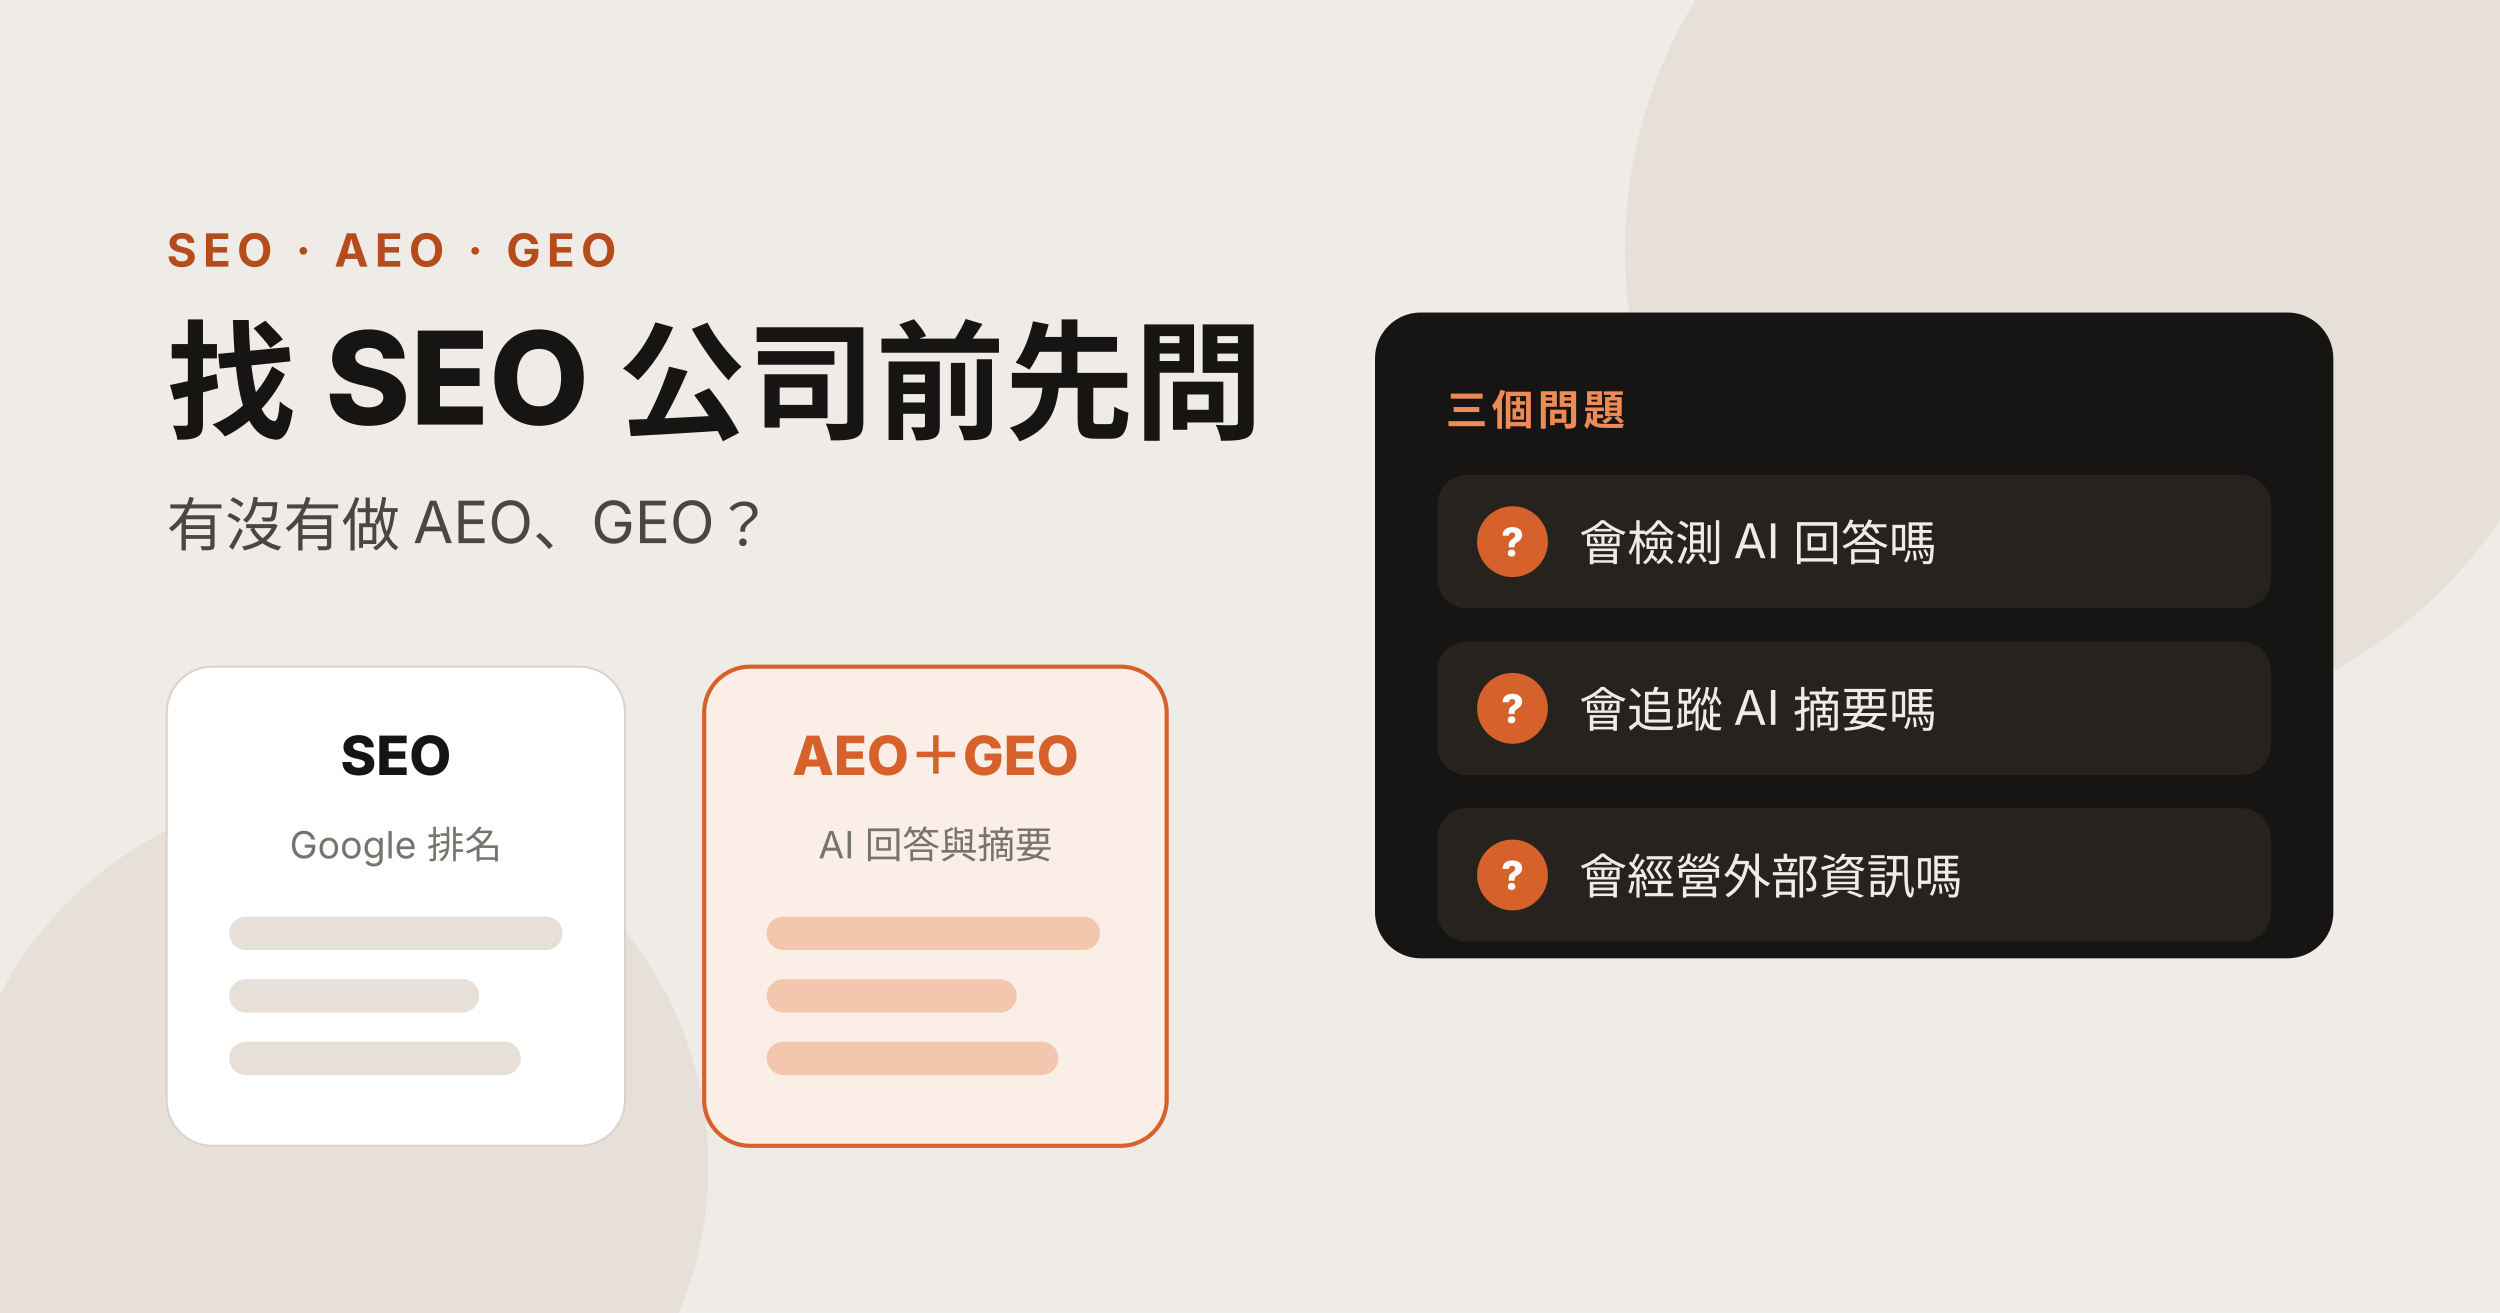
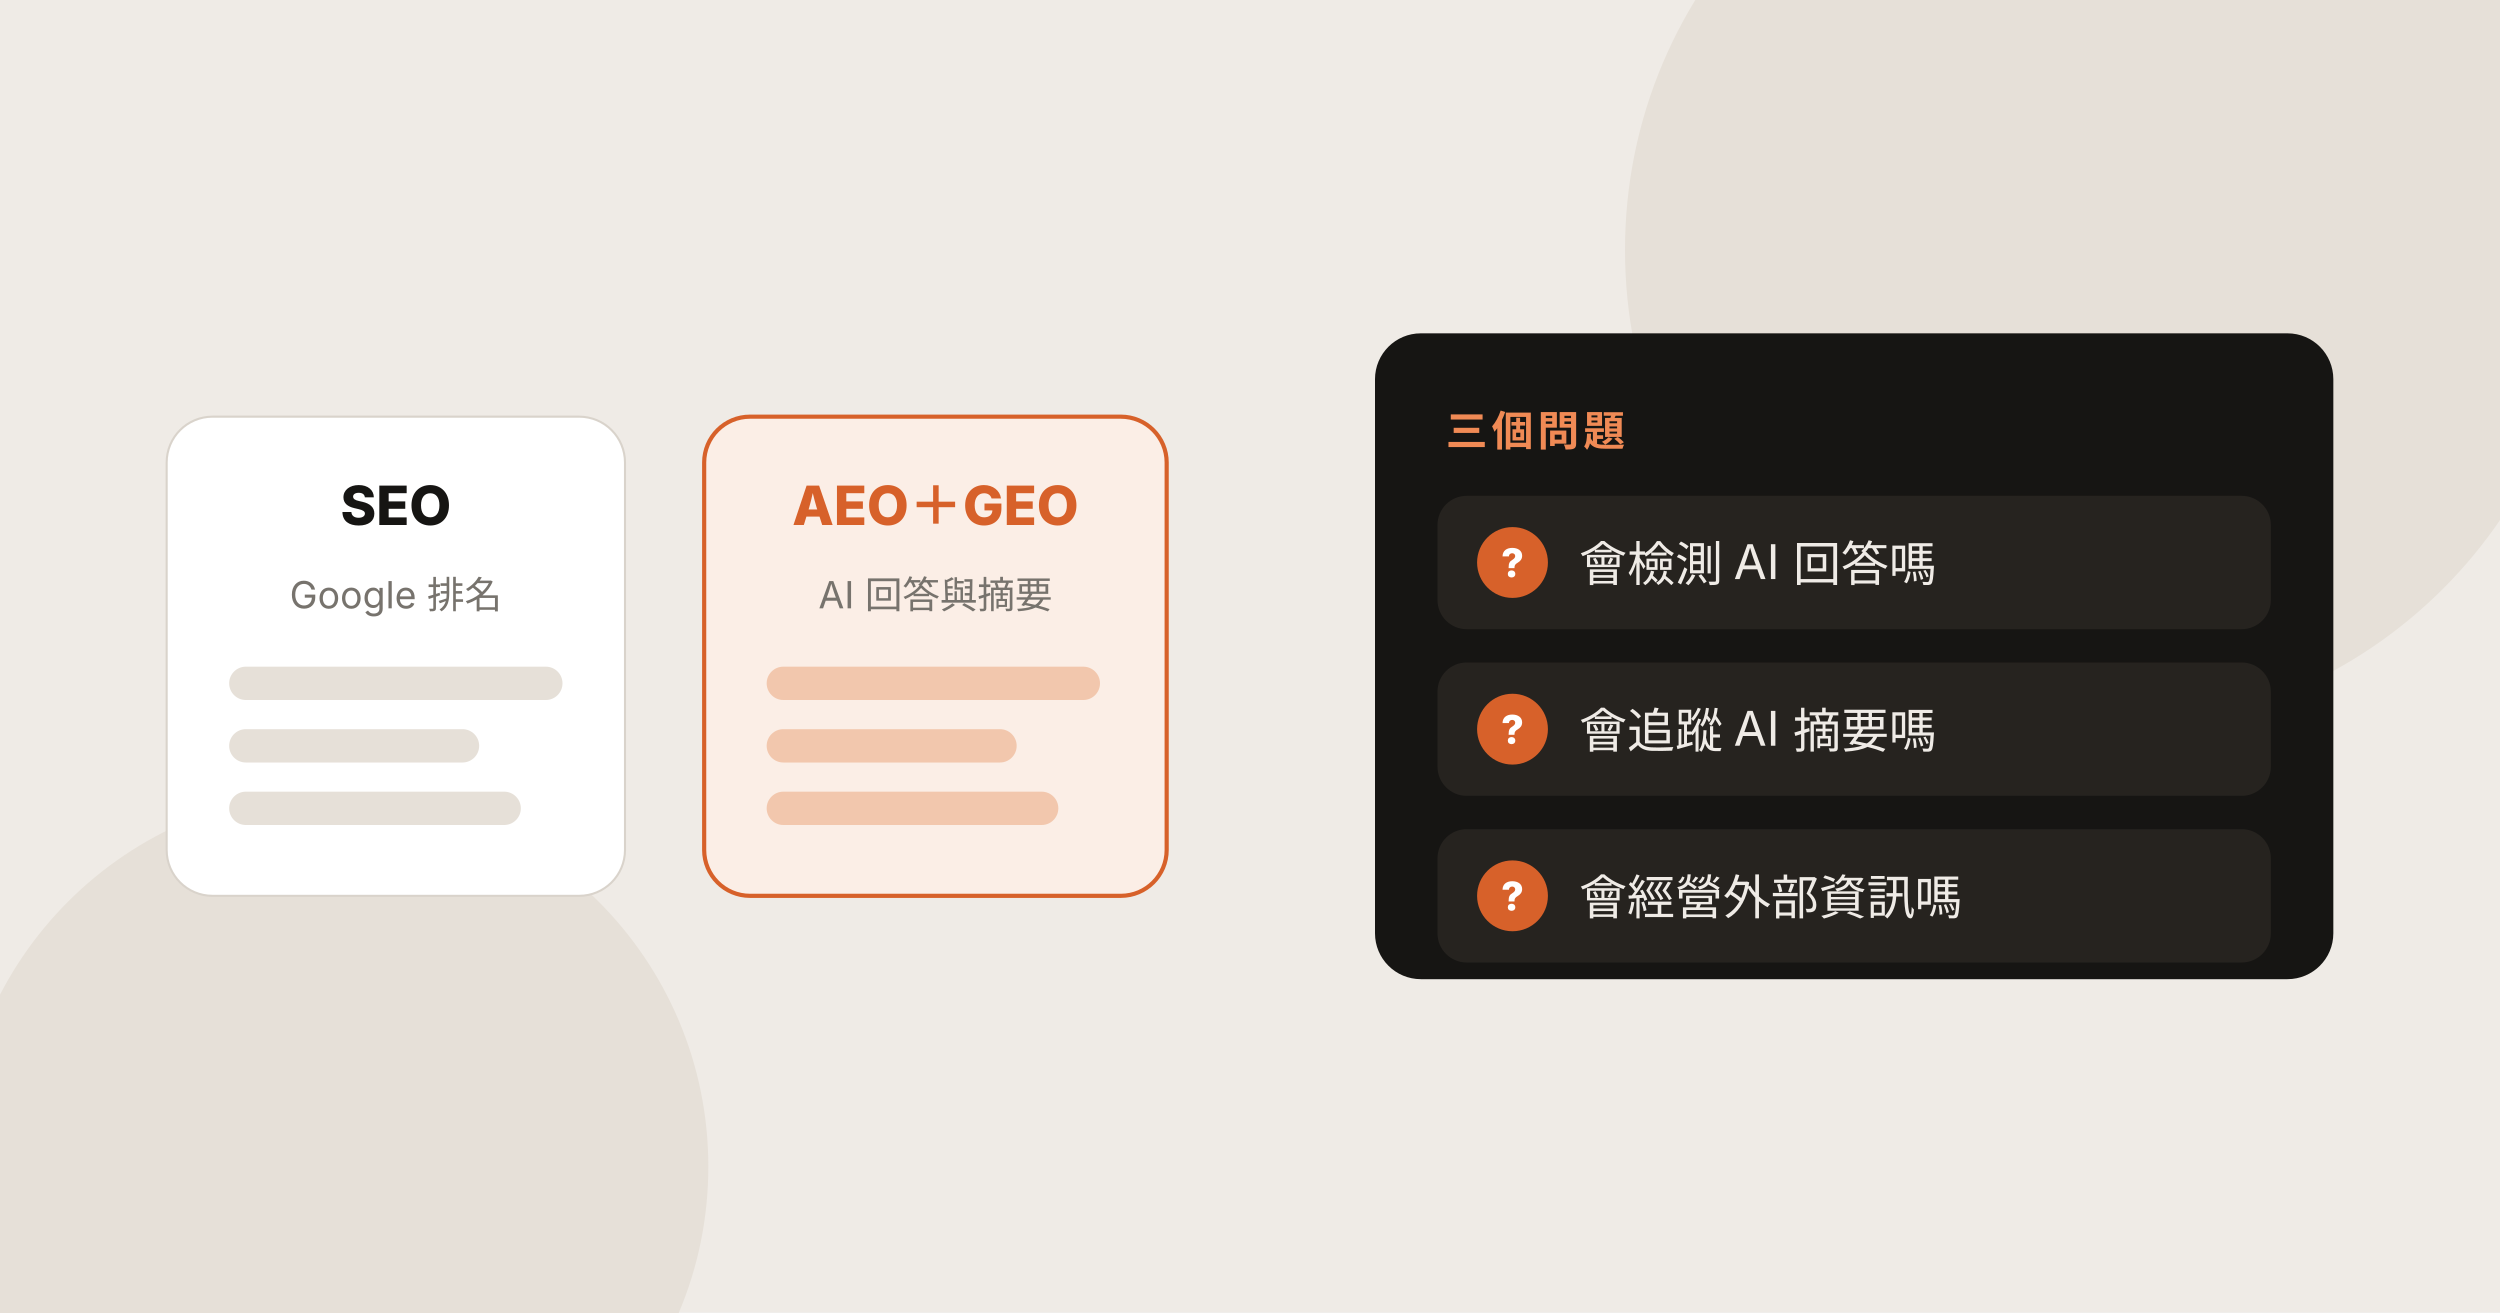
<svg xmlns="http://www.w3.org/2000/svg" viewBox="0 0 1200 630" font-family="Inter, 'PingFang TC', 'Noto Sans TC', sans-serif">
  <rect width="1200" height="630" fill="#efebe6" />
  <circle cx="1010" cy="120" r="230" fill="#e6e0d8" />
  <circle cx="160" cy="560" r="180" fill="#e6e0d8" />
-   <text x="80" y="128" font-size="22" font-weight="700" fill="#b44c1c" letter-spacing="3">SEO · AEO · GEO</text>
-   <text x="80" y="206" font-size="62" font-weight="800" fill="#161513">找 SEO 公司前先問</text>
-   <text x="80" y="262" font-size="28" fill="#4a4743">有沒有做 AEO、GEO？</text>
-   <g transform="translate(80 320)">
+   <g transform="translate(80 200)">
    <rect width="220" height="230" rx="22" fill="#fff" stroke="#d9d3cb" />
    <text x="110" y="52" font-size="26" font-weight="800" fill="#161513" text-anchor="middle">SEO</text>
    <text x="110" y="92" font-size="18" fill="#77736d" text-anchor="middle">Google 排名</text>
    <rect x="30" y="120" width="160" height="16" rx="8" fill="#e6e0d8" />
    <rect x="30" y="150" width="120" height="16" rx="8" fill="#e6e0d8" />
    <rect x="30" y="180" width="140" height="16" rx="8" fill="#e6e0d8" />
    <g transform="translate(258 0)">
      <rect width="222" height="230" rx="22" fill="#fbeee6" stroke="#d7612a" stroke-width="2" />
      <text x="111" y="52" font-size="26" font-weight="800" fill="#d7612a" text-anchor="middle">AEO＋GEO</text>
      <text x="111" y="92" font-size="18" fill="#77736d" text-anchor="middle">AI 回答與摘要</text>
      <rect x="30" y="120" width="160" height="16" rx="8" fill="#f2c7ad" />
      <rect x="30" y="150" width="120" height="16" rx="8" fill="#f2c7ad" />
      <rect x="30" y="180" width="140" height="16" rx="8" fill="#f2c7ad" />
    </g>
  </g>
-   <g transform="translate(660 150)">
+   <g transform="translate(660 160)">
    <rect width="460" height="310" rx="22" fill="#161513" />
    <text x="34" y="54" font-size="20" font-weight="700" fill="#f08a55" letter-spacing="2">三個問題</text>
    <rect x="30" y="78" width="400" height="64" rx="14" fill="#26231f" />
    <circle cx="66" cy="110" r="17" fill="#d7612a" />
    <text x="66" y="117" font-size="19" font-weight="800" fill="#fff" text-anchor="middle">?</text>
    <text x="98" y="119" font-size="23" fill="#efebe6">會檢測 AI 回答嗎</text>
    <rect x="30" y="158" width="400" height="64" rx="14" fill="#26231f" />
    <circle cx="66" cy="190" r="17" fill="#d7612a" />
    <text x="66" y="197" font-size="19" font-weight="800" fill="#fff" text-anchor="middle">?</text>
    <text x="98" y="199" font-size="23" fill="#efebe6">會追蹤 AI 摘要嗎</text>
    <rect x="30" y="238" width="400" height="64" rx="14" fill="#26231f" />
    <circle cx="66" cy="270" r="17" fill="#d7612a" />
    <text x="66" y="277" font-size="19" font-weight="800" fill="#fff" text-anchor="middle">?</text>
    <text x="98" y="279" font-size="23" fill="#efebe6">會經營外部資訊嗎</text>
  </g>
</svg>
